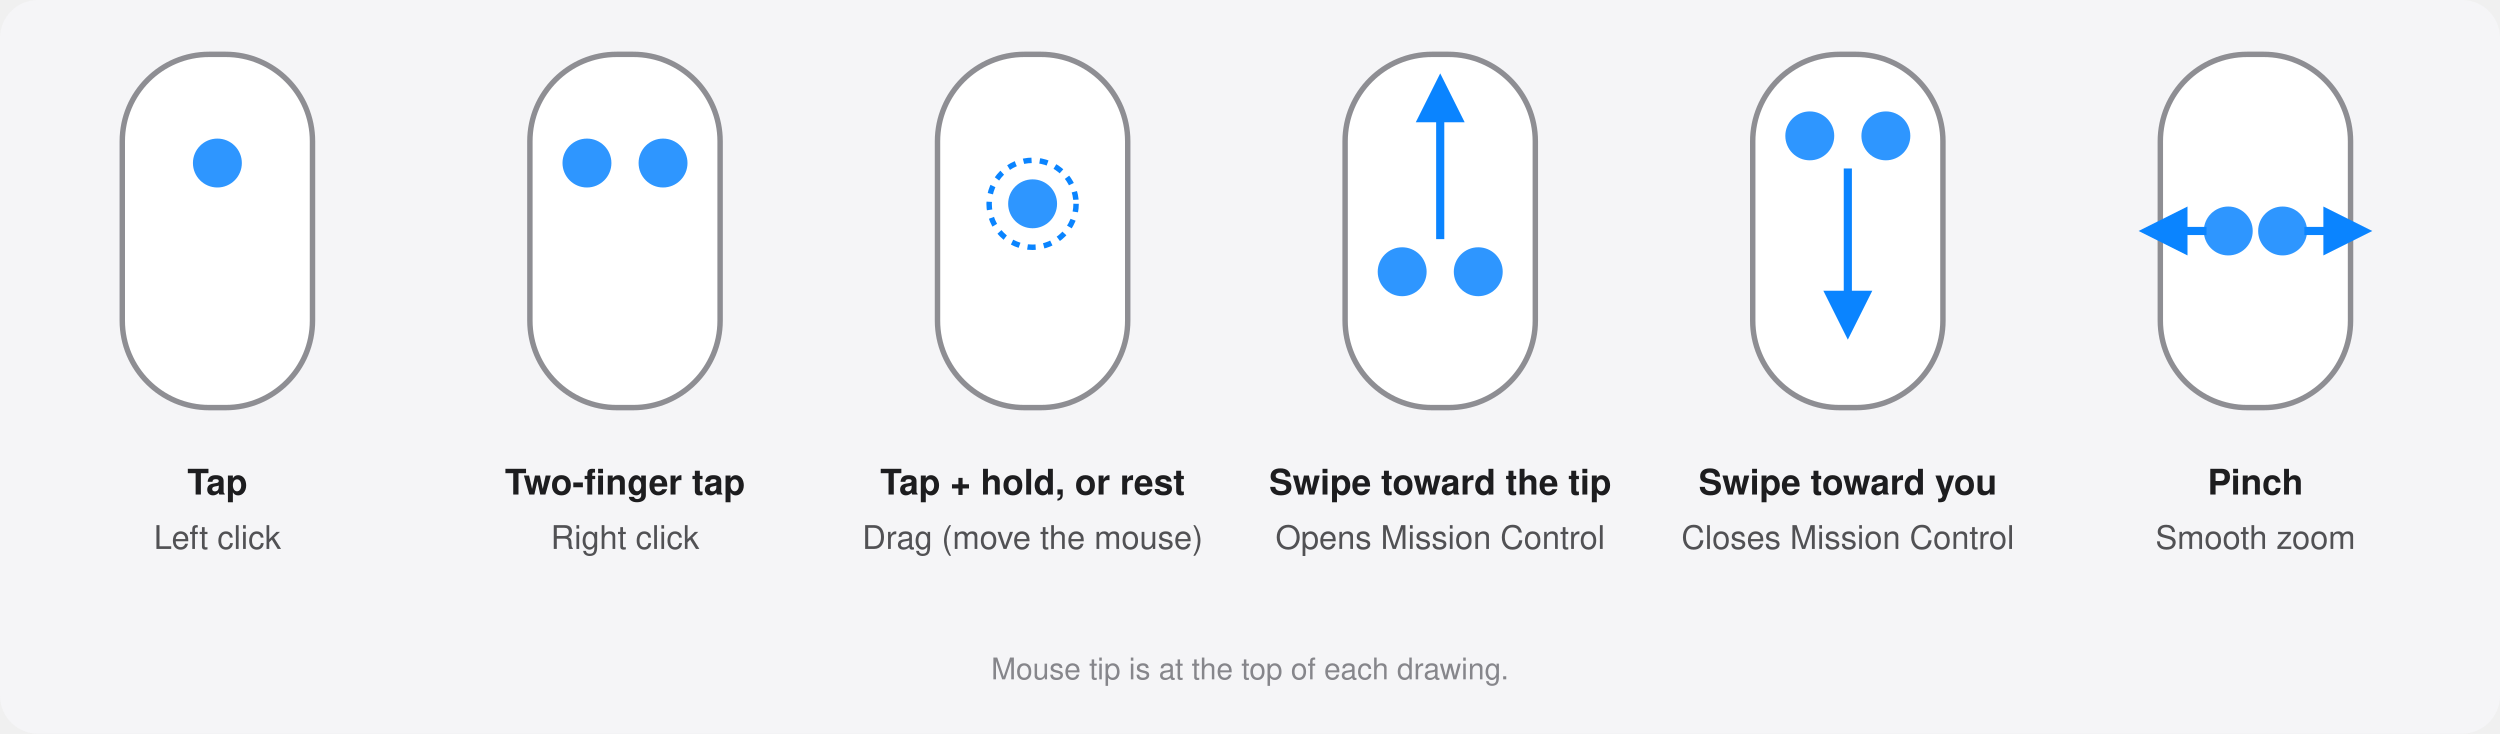
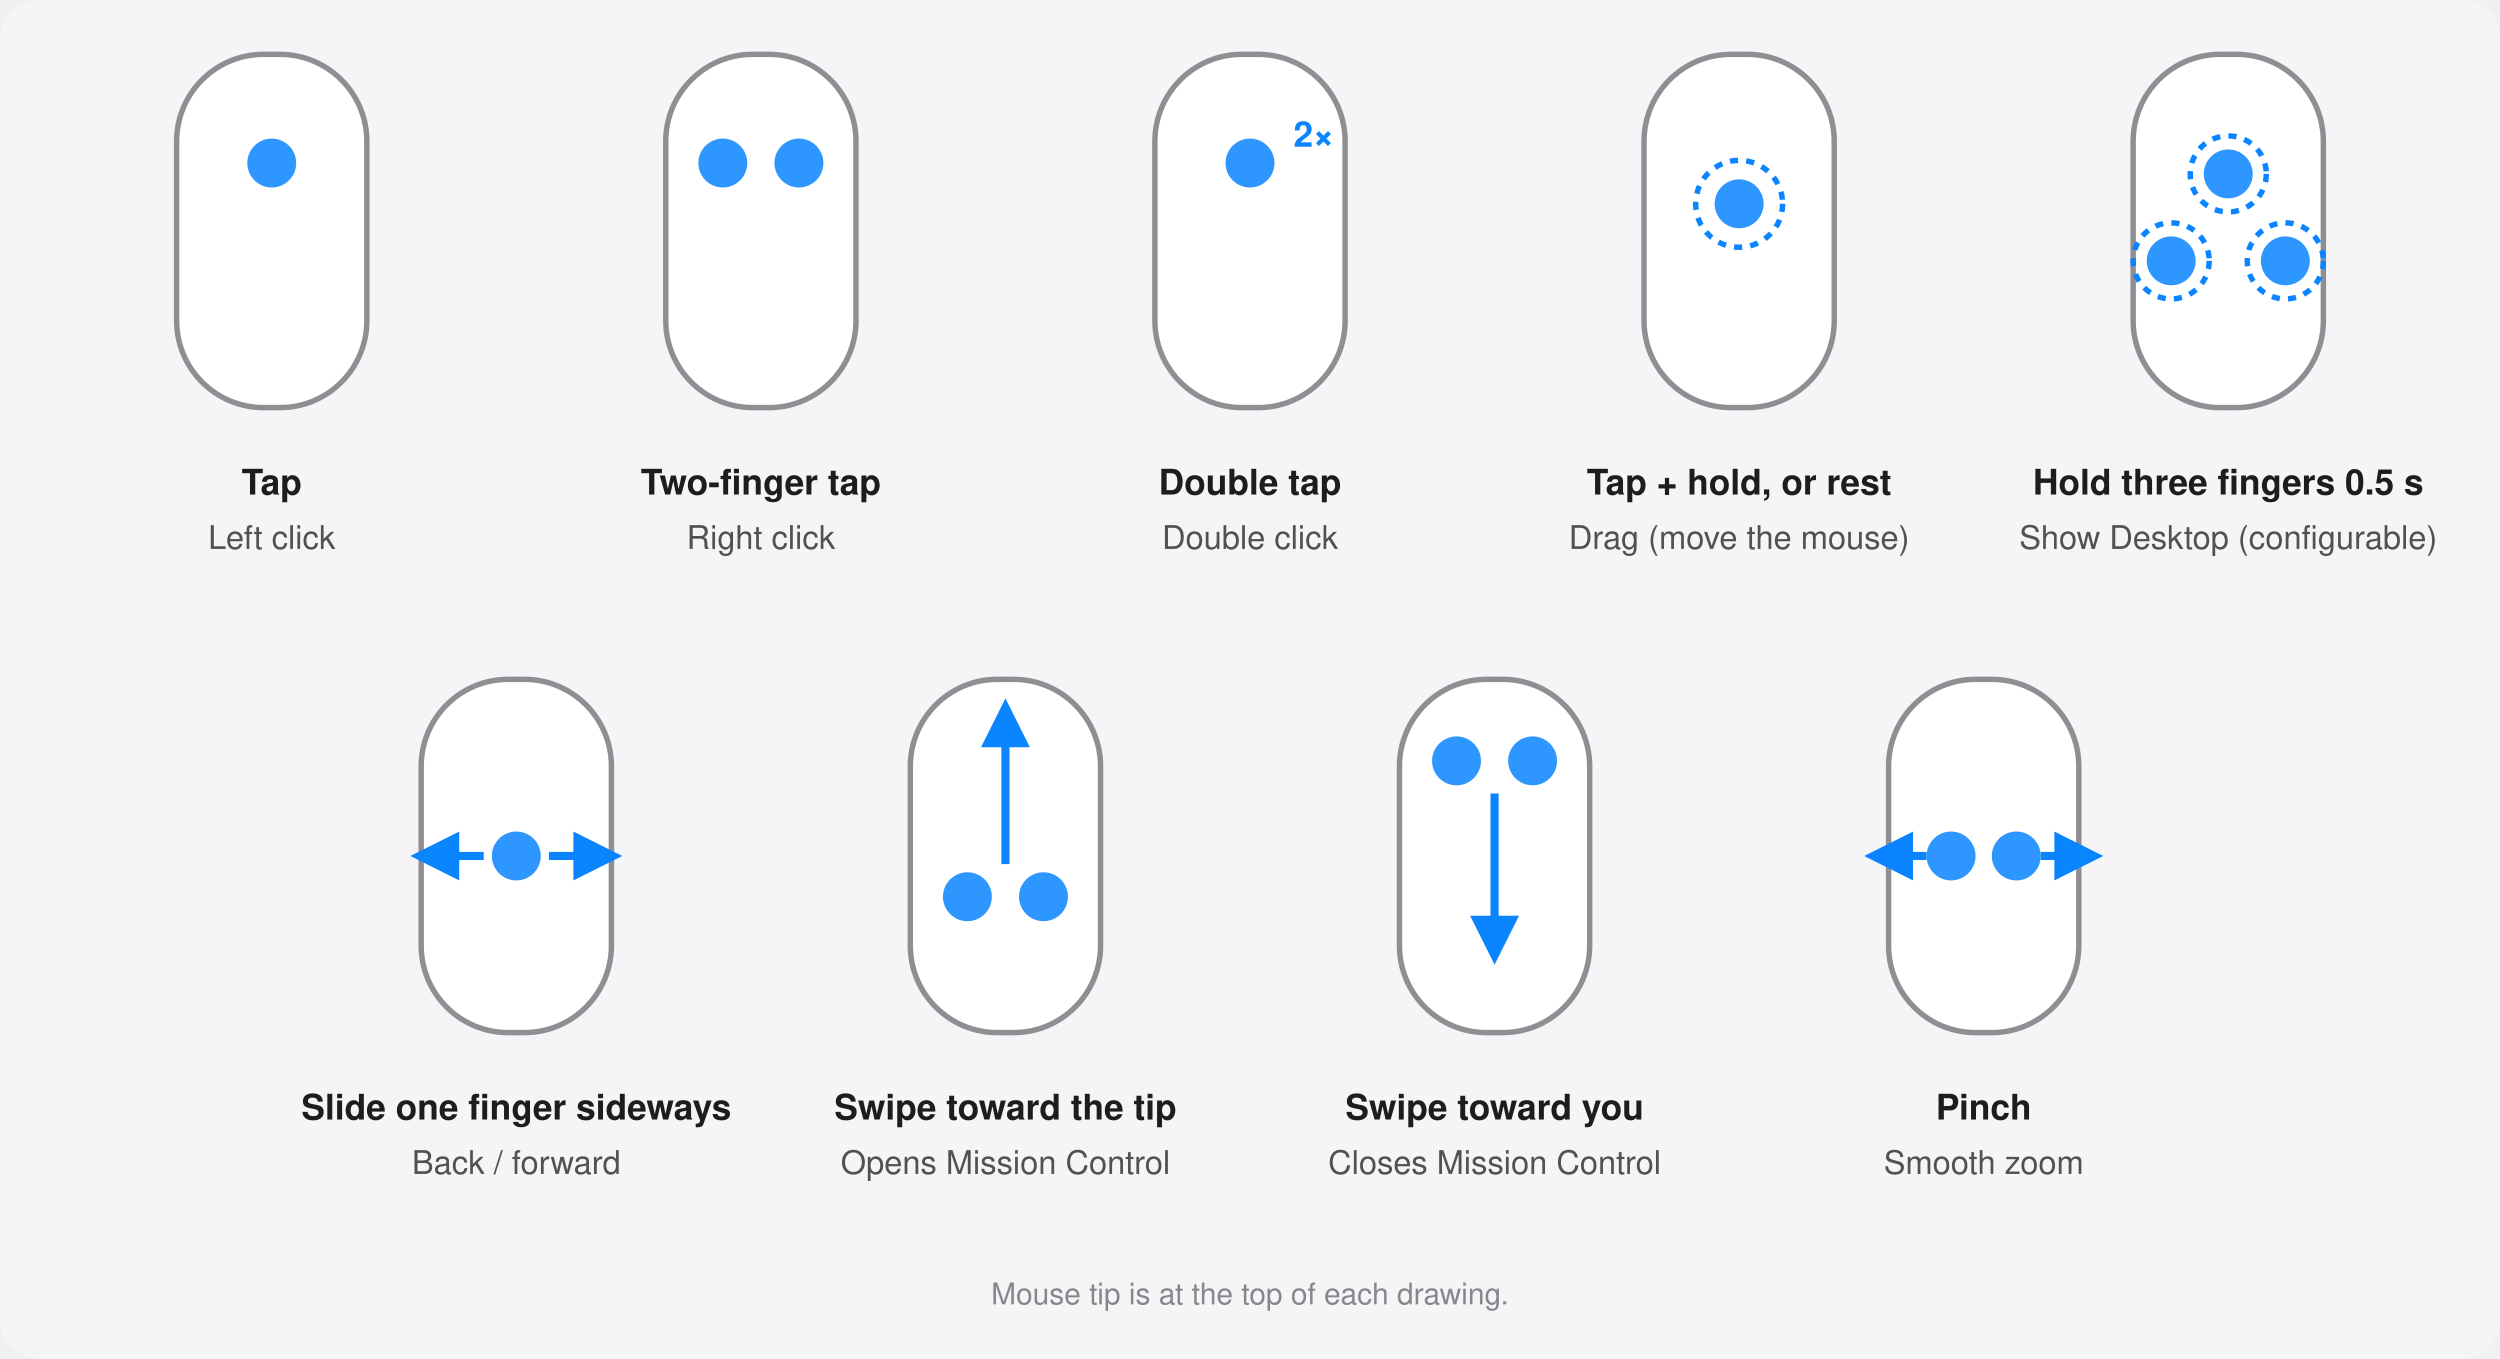
- <svg xmlns="http://www.w3.org/2000/svg" width="920" height="270" viewBox="0 0 920 270" font-family="-apple-system, Helvetica, Arial, sans-serif">
+ <svg xmlns="http://www.w3.org/2000/svg" width="920" height="500" viewBox="0 0 920 500" font-family="-apple-system, Helvetica, Arial, sans-serif">
  <defs>
    <marker id="a" viewBox="0 0 10 10" refX="5" refY="5" markerWidth="6" markerHeight="6" orient="auto-start-reverse">
      <path d="M0 0L10 5L0 10z" fill="#0a84ff" />
    </marker>
  </defs>
-   <rect width="920" height="270" rx="14" fill="#f5f5f7" />
-   <rect x="45" y="20" width="70" height="130" rx="32" fill="#fff" stroke="#8e8e93" stroke-width="2" />
-   <circle cx="80" cy="60" r="9" fill="#0a84ff" fill-opacity=".85" />
-   <text x="80" y="182" text-anchor="middle" font-size="13" font-weight="600" fill="#1d1d1f">Tap</text>
-   <text x="80" y="202" text-anchor="middle" font-size="12" fill="#515154">Left click</text>
-   <rect x="195" y="20" width="70" height="130" rx="32" fill="#fff" stroke="#8e8e93" stroke-width="2" />
-   <circle cx="216" cy="60" r="9" fill="#0a84ff" fill-opacity=".85" />
-   <circle cx="244" cy="60" r="9" fill="#0a84ff" fill-opacity=".85" />
-   <text x="230" y="182" text-anchor="middle" font-size="13" font-weight="600" fill="#1d1d1f">Two-finger tap</text>
-   <text x="230" y="202" text-anchor="middle" font-size="12" fill="#515154">Right click</text>
-   <rect x="345" y="20" width="70" height="130" rx="32" fill="#fff" stroke="#8e8e93" stroke-width="2" />
-   <circle cx="380" cy="75" r="9" fill="#0a84ff" fill-opacity=".85" />
-   <circle cx="380" cy="75" r="16" fill="none" stroke="#0a84ff" stroke-width="2" stroke-dasharray="3 3" />
-   <text x="380" y="182" text-anchor="middle" font-size="13" font-weight="600" fill="#1d1d1f">Tap + hold, or rest</text>
-   <text x="380" y="202" text-anchor="middle" font-size="12" fill="#515154">Drag (move the mouse)</text>
-   <rect x="495" y="20" width="70" height="130" rx="32" fill="#fff" stroke="#8e8e93" stroke-width="2" />
-   <circle cx="516" cy="100" r="9" fill="#0a84ff" fill-opacity=".85" />
-   <circle cx="544" cy="100" r="9" fill="#0a84ff" fill-opacity=".85" />
-   <line x1="530" y1="88" x2="530" y2="36" stroke="#0a84ff" stroke-width="3" marker-end="url(#a)" />
-   <text x="530" y="182" text-anchor="middle" font-size="13" font-weight="600" fill="#1d1d1f">Swipe toward the tip</text>
-   <text x="530" y="202" text-anchor="middle" font-size="12" fill="#515154">Opens Mission Control</text>
-   <rect x="645" y="20" width="70" height="130" rx="32" fill="#fff" stroke="#8e8e93" stroke-width="2" />
-   <circle cx="666" cy="50" r="9" fill="#0a84ff" fill-opacity=".85" />
-   <circle cx="694" cy="50" r="9" fill="#0a84ff" fill-opacity=".85" />
-   <line x1="680" y1="62" x2="680" y2="116" stroke="#0a84ff" stroke-width="3" marker-end="url(#a)" />
-   <text x="680" y="182" text-anchor="middle" font-size="13" font-weight="600" fill="#1d1d1f">Swipe toward you</text>
-   <text x="680" y="202" text-anchor="middle" font-size="12" fill="#515154">Closes Mission Control</text>
-   <rect x="795" y="20" width="70" height="130" rx="32" fill="#fff" stroke="#8e8e93" stroke-width="2" />
-   <circle cx="820" cy="85" r="9" fill="#0a84ff" fill-opacity=".85" />
-   <circle cx="840" cy="85" r="9" fill="#0a84ff" fill-opacity=".85" />
-   <line x1="812" y1="85" x2="796" y2="85" stroke="#0a84ff" stroke-width="3" marker-end="url(#a)" />
-   <line x1="848" y1="85" x2="864" y2="85" stroke="#0a84ff" stroke-width="3" marker-end="url(#a)" />
-   <text x="830" y="182" text-anchor="middle" font-size="13" font-weight="600" fill="#1d1d1f">Pinch</text>
-   <text x="830" y="202" text-anchor="middle" font-size="12" fill="#515154">Smooth zoom</text>
-   <text x="460.0" y="250" text-anchor="middle" font-size="11" fill="#86868b">Mouse tip is at the top of each drawing.</text>
+   <rect width="920" height="500" rx="14" fill="#f5f5f7" />
+   <rect x="65" y="20" width="70" height="130" rx="32" fill="#fff" stroke="#8e8e93" stroke-width="2" />
+   <circle cx="100" cy="60" r="9" fill="#0a84ff" fill-opacity=".85" />
+   <text x="100" y="182" text-anchor="middle" font-size="13" font-weight="600" fill="#1d1d1f">Tap</text>
+   <text x="100" y="202" text-anchor="middle" font-size="12" fill="#515154">Left click</text>
+   <rect x="245" y="20" width="70" height="130" rx="32" fill="#fff" stroke="#8e8e93" stroke-width="2" />
+   <circle cx="266" cy="60" r="9" fill="#0a84ff" fill-opacity=".85" />
+   <circle cx="294" cy="60" r="9" fill="#0a84ff" fill-opacity=".85" />
+   <text x="280" y="182" text-anchor="middle" font-size="13" font-weight="600" fill="#1d1d1f">Two-finger tap</text>
+   <text x="280" y="202" text-anchor="middle" font-size="12" fill="#515154">Right click</text>
+   <rect x="425" y="20" width="70" height="130" rx="32" fill="#fff" stroke="#8e8e93" stroke-width="2" />
+   <circle cx="460" cy="60" r="9" fill="#0a84ff" fill-opacity=".85" />
+   <text x="476" y="54" font-size="13" font-weight="700" fill="#0a84ff">2×</text>
+   <text x="460" y="182" text-anchor="middle" font-size="13" font-weight="600" fill="#1d1d1f">Double tap</text>
+   <text x="460" y="202" text-anchor="middle" font-size="12" fill="#515154">Double click</text>
+   <rect x="605" y="20" width="70" height="130" rx="32" fill="#fff" stroke="#8e8e93" stroke-width="2" />
+   <circle cx="640" cy="75" r="9" fill="#0a84ff" fill-opacity=".85" />
+   <circle cx="640" cy="75" r="16" fill="none" stroke="#0a84ff" stroke-width="2" stroke-dasharray="3 3" />
+   <text x="640" y="182" text-anchor="middle" font-size="13" font-weight="600" fill="#1d1d1f">Tap + hold, or rest</text>
+   <text x="640" y="202" text-anchor="middle" font-size="12" fill="#515154">Drag (move the mouse)</text>
+   <rect x="785" y="20" width="70" height="130" rx="32" fill="#fff" stroke="#8e8e93" stroke-width="2" />
+   <circle cx="799" cy="96" r="9" fill="#0a84ff" fill-opacity=".85" />
+   <circle cx="799" cy="96" r="14" fill="none" stroke="#0a84ff" stroke-width="2" stroke-dasharray="3 3" />
+   <circle cx="820" cy="64" r="9" fill="#0a84ff" fill-opacity=".85" />
+   <circle cx="820" cy="64" r="14" fill="none" stroke="#0a84ff" stroke-width="2" stroke-dasharray="3 3" />
+   <circle cx="841" cy="96" r="9" fill="#0a84ff" fill-opacity=".85" />
+   <circle cx="841" cy="96" r="14" fill="none" stroke="#0a84ff" stroke-width="2" stroke-dasharray="3 3" />
+   <text x="820" y="182" text-anchor="middle" font-size="13" font-weight="600" fill="#1d1d1f">Hold three fingers 0.5 s</text>
+   <text x="820" y="202" text-anchor="middle" font-size="12" fill="#515154">Show Desktop (configurable)</text>
+   <rect x="155" y="250" width="70" height="130" rx="32" fill="#fff" stroke="#8e8e93" stroke-width="2" />
+   <circle cx="190" cy="315" r="9" fill="#0a84ff" fill-opacity=".85" />
+   <line x1="178" y1="315" x2="160" y2="315" stroke="#0a84ff" stroke-width="3" marker-end="url(#a)" />
+   <line x1="202" y1="315" x2="220" y2="315" stroke="#0a84ff" stroke-width="3" marker-end="url(#a)" />
+   <text x="190" y="412" text-anchor="middle" font-size="13" font-weight="600" fill="#1d1d1f">Slide one finger sideways</text>
+   <text x="190" y="432" text-anchor="middle" font-size="12" fill="#515154">Back / forward</text>
+   <rect x="335" y="250" width="70" height="130" rx="32" fill="#fff" stroke="#8e8e93" stroke-width="2" />
+   <circle cx="356" cy="330" r="9" fill="#0a84ff" fill-opacity=".85" />
+   <circle cx="384" cy="330" r="9" fill="#0a84ff" fill-opacity=".85" />
+   <line x1="370" y1="318" x2="370" y2="266" stroke="#0a84ff" stroke-width="3" marker-end="url(#a)" />
+   <text x="370" y="412" text-anchor="middle" font-size="13" font-weight="600" fill="#1d1d1f">Swipe toward the tip</text>
+   <text x="370" y="432" text-anchor="middle" font-size="12" fill="#515154">Opens Mission Control</text>
+   <rect x="515" y="250" width="70" height="130" rx="32" fill="#fff" stroke="#8e8e93" stroke-width="2" />
+   <circle cx="536" cy="280" r="9" fill="#0a84ff" fill-opacity=".85" />
+   <circle cx="564" cy="280" r="9" fill="#0a84ff" fill-opacity=".85" />
+   <line x1="550" y1="292" x2="550" y2="346" stroke="#0a84ff" stroke-width="3" marker-end="url(#a)" />
+   <text x="550" y="412" text-anchor="middle" font-size="13" font-weight="600" fill="#1d1d1f">Swipe toward you</text>
+   <text x="550" y="432" text-anchor="middle" font-size="12" fill="#515154">Closes Mission Control</text>
+   <rect x="695" y="250" width="70" height="130" rx="32" fill="#fff" stroke="#8e8e93" stroke-width="2" />
+   <circle cx="718" cy="315" r="9" fill="#0a84ff" fill-opacity=".85" />
+   <circle cx="742" cy="315" r="9" fill="#0a84ff" fill-opacity=".85" />
+   <line x1="709" y1="315" x2="695" y2="315" stroke="#0a84ff" stroke-width="3" marker-end="url(#a)" />
+   <line x1="751" y1="315" x2="765" y2="315" stroke="#0a84ff" stroke-width="3" marker-end="url(#a)" />
+   <text x="730" y="412" text-anchor="middle" font-size="13" font-weight="600" fill="#1d1d1f">Pinch</text>
+   <text x="730" y="432" text-anchor="middle" font-size="12" fill="#515154">Smooth zoom</text>
+   <text x="460" y="480" text-anchor="middle" font-size="11" fill="#86868b">Mouse tip is at the top of each drawing.</text>
</svg>
